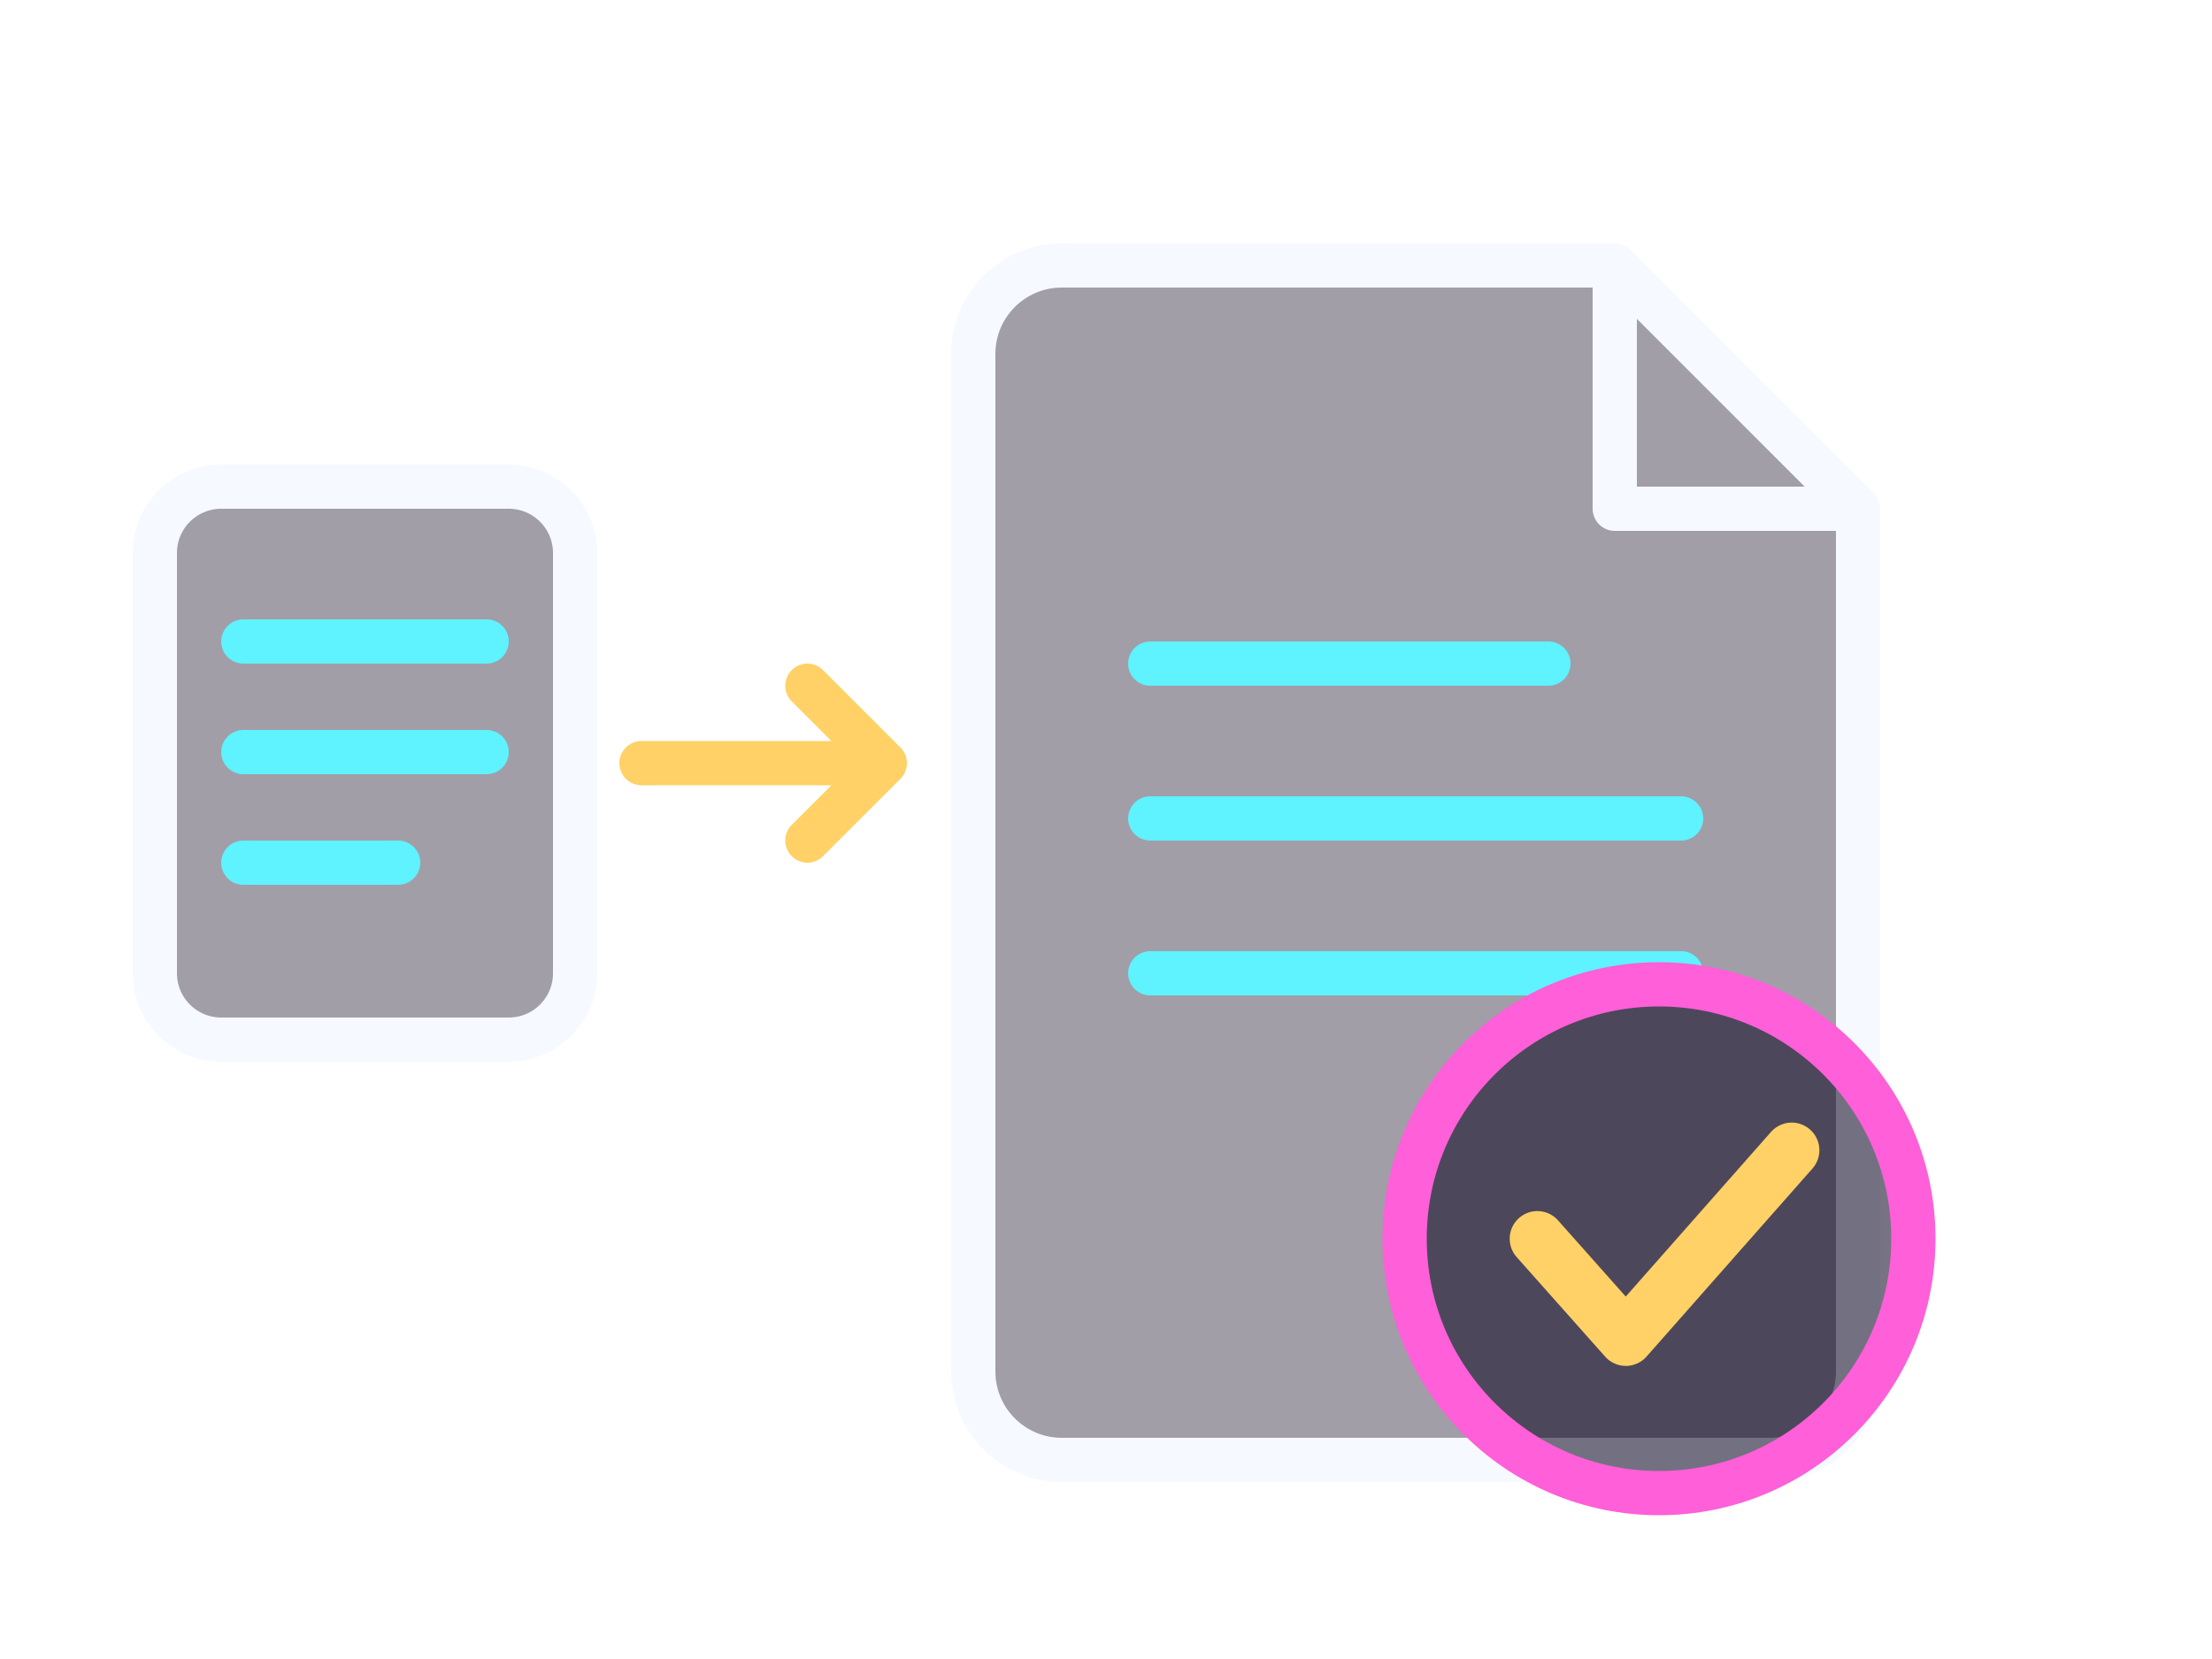
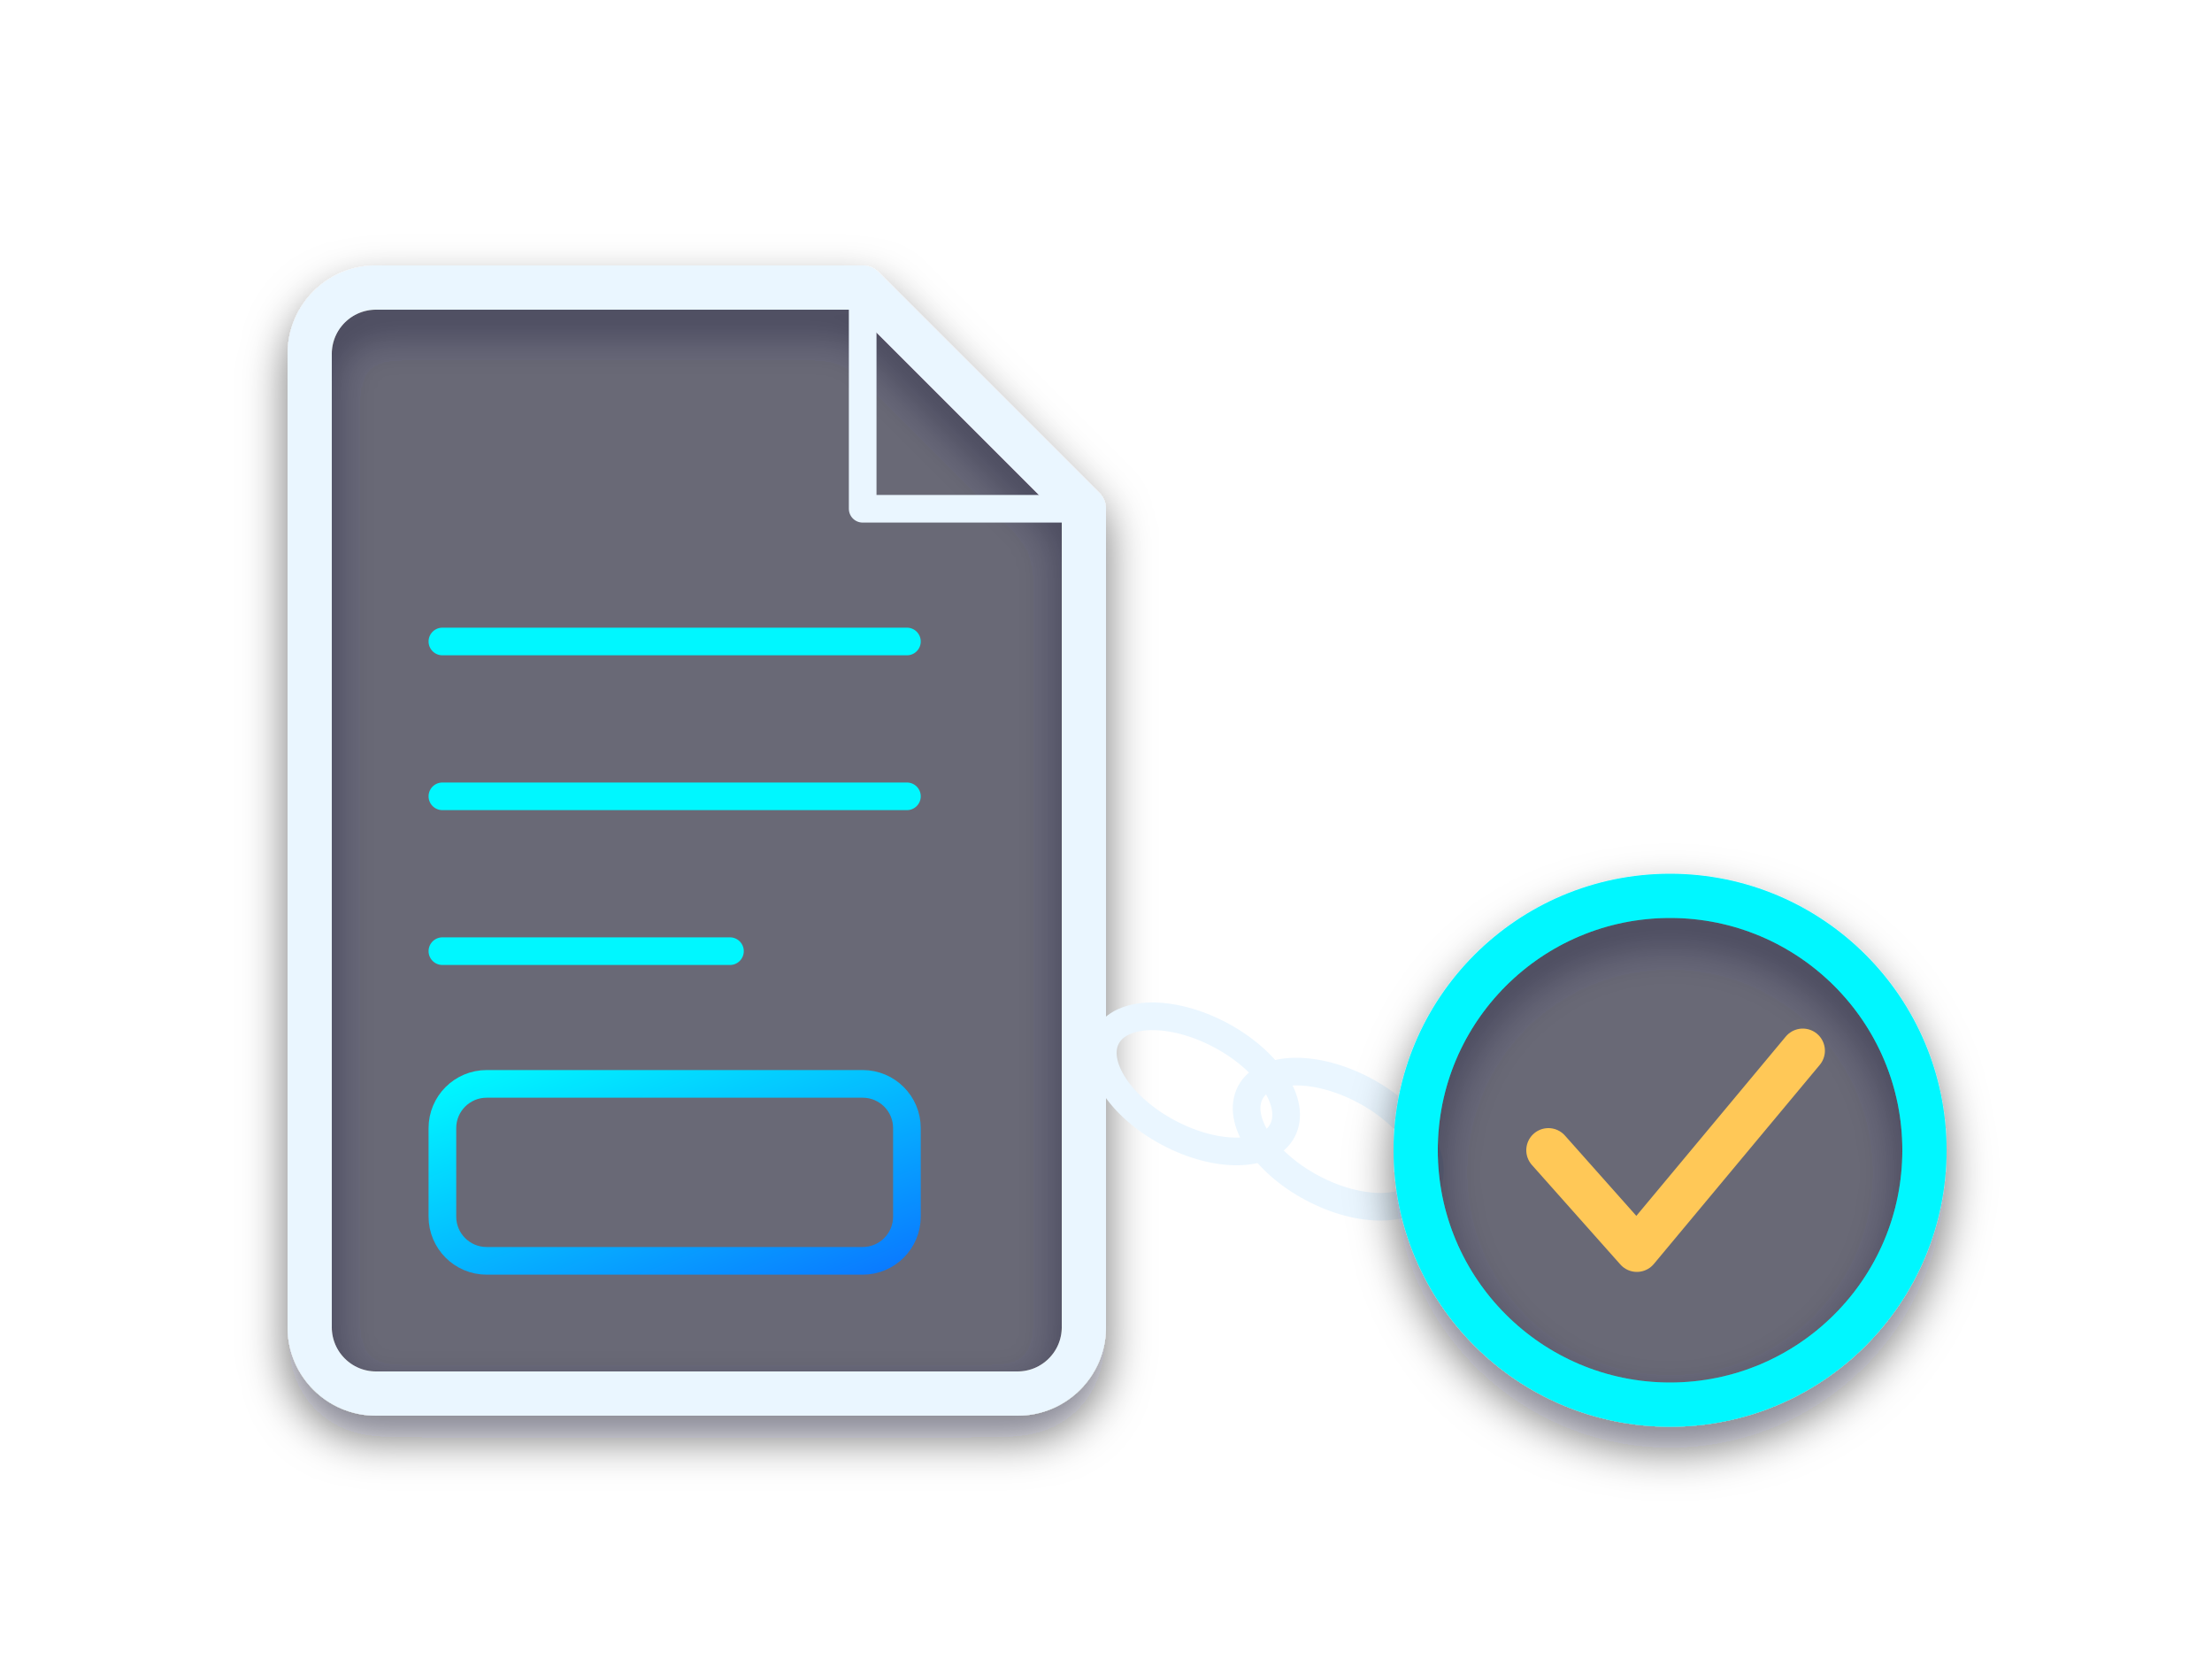
- <svg xmlns="http://www.w3.org/2000/svg" viewBox="0 0 200 150" fill="none">
-   <rect x="14" y="44" width="38" height="50" rx="6" fill="rgba(8,0,28,.38)" stroke="#f6f9ff" stroke-width="4" />
-   <path d="M22 58h22M22 68h22M22 78h14" stroke="#5ff2ff" stroke-width="4" stroke-linecap="round" />
-   <path d="M58 69h22m0 0-7-7m7 7-7 7" stroke="#ffd166" stroke-width="4" stroke-linecap="round" stroke-linejoin="round" />
-   <path d="M96 24h50l22 22v78a8 8 0 0 1-8 8h-64a8 8 0 0 1-8-8V32a8 8 0 0 1 8-8Z" fill="rgba(8,0,28,.38)" stroke="#f6f9ff" stroke-width="4" stroke-linejoin="round" />
-   <path d="M146 24v22h22" stroke="#f6f9ff" stroke-width="4" stroke-linejoin="round" />
-   <path d="M104 60h36M104 74h48M104 88h48" stroke="#5ff2ff" stroke-width="4" stroke-linecap="round" />
-   <circle cx="150" cy="112" r="23" fill="rgba(8,0,28,.55)" stroke="#ff5fd8" stroke-width="4" />
-   <path d="m139 112 8 9 15-17" stroke="#ffd166" stroke-width="5" stroke-linecap="round" stroke-linejoin="round" />
+ <svg xmlns="http://www.w3.org/2000/svg" viewBox="0 0 200 150" fill="none" stroke-linecap="round" stroke-linejoin="round">
+   <defs>
+     <linearGradient id="g" x1="0" y1="0" x2="1" y2="1">
+       <stop offset="0" stop-color="#00f7ff" />
+       <stop offset="1" stop-color="#0a7bff" />
+     </linearGradient>
+     <filter id="sh" x="-20%" y="-20%" width="140%" height="140%">
+       <feDropShadow dx="0" dy="2" stdDeviation="2" flood-color="#070014" flood-opacity="0.55" />
+     </filter>
+   </defs>
+   <g filter="url(#sh)">
+     <path d="M34 26h44l20 20v74a6 6 0 0 1-6 6H34a6 6 0 0 1-6-6V32a6 6 0 0 1 6-6Z" fill="rgba(7,0,20,.45)" stroke="#eaf6ff" stroke-width="4" />
+   </g>
+   <path d="M78 26v20h20" stroke="#eaf6ff" stroke-width="2.5" />
+   <path d="M40 58h42M40 72h42M40 86h26" stroke="#00f7ff" stroke-width="2.5" />
+   <rect x="40" y="98" width="42" height="16" rx="4" stroke="url(#g)" stroke-width="2.5" />
+   <g stroke="#eaf6ff" stroke-width="2.5">
+     <ellipse cx="108" cy="98" rx="9" ry="5" transform="rotate(28 108 98)" />
+     <ellipse cx="121" cy="103" rx="9" ry="5" transform="rotate(28 121 103)" />
+   </g>
+   <g filter="url(#sh)">
+     <circle cx="151" cy="104" r="23" fill="rgba(7,0,20,.45)" stroke="#00f7ff" stroke-width="4" />
+   </g>
+   <path d="m140 104 8 9 15-18" stroke="#ffc857" stroke-width="4" />
</svg>
